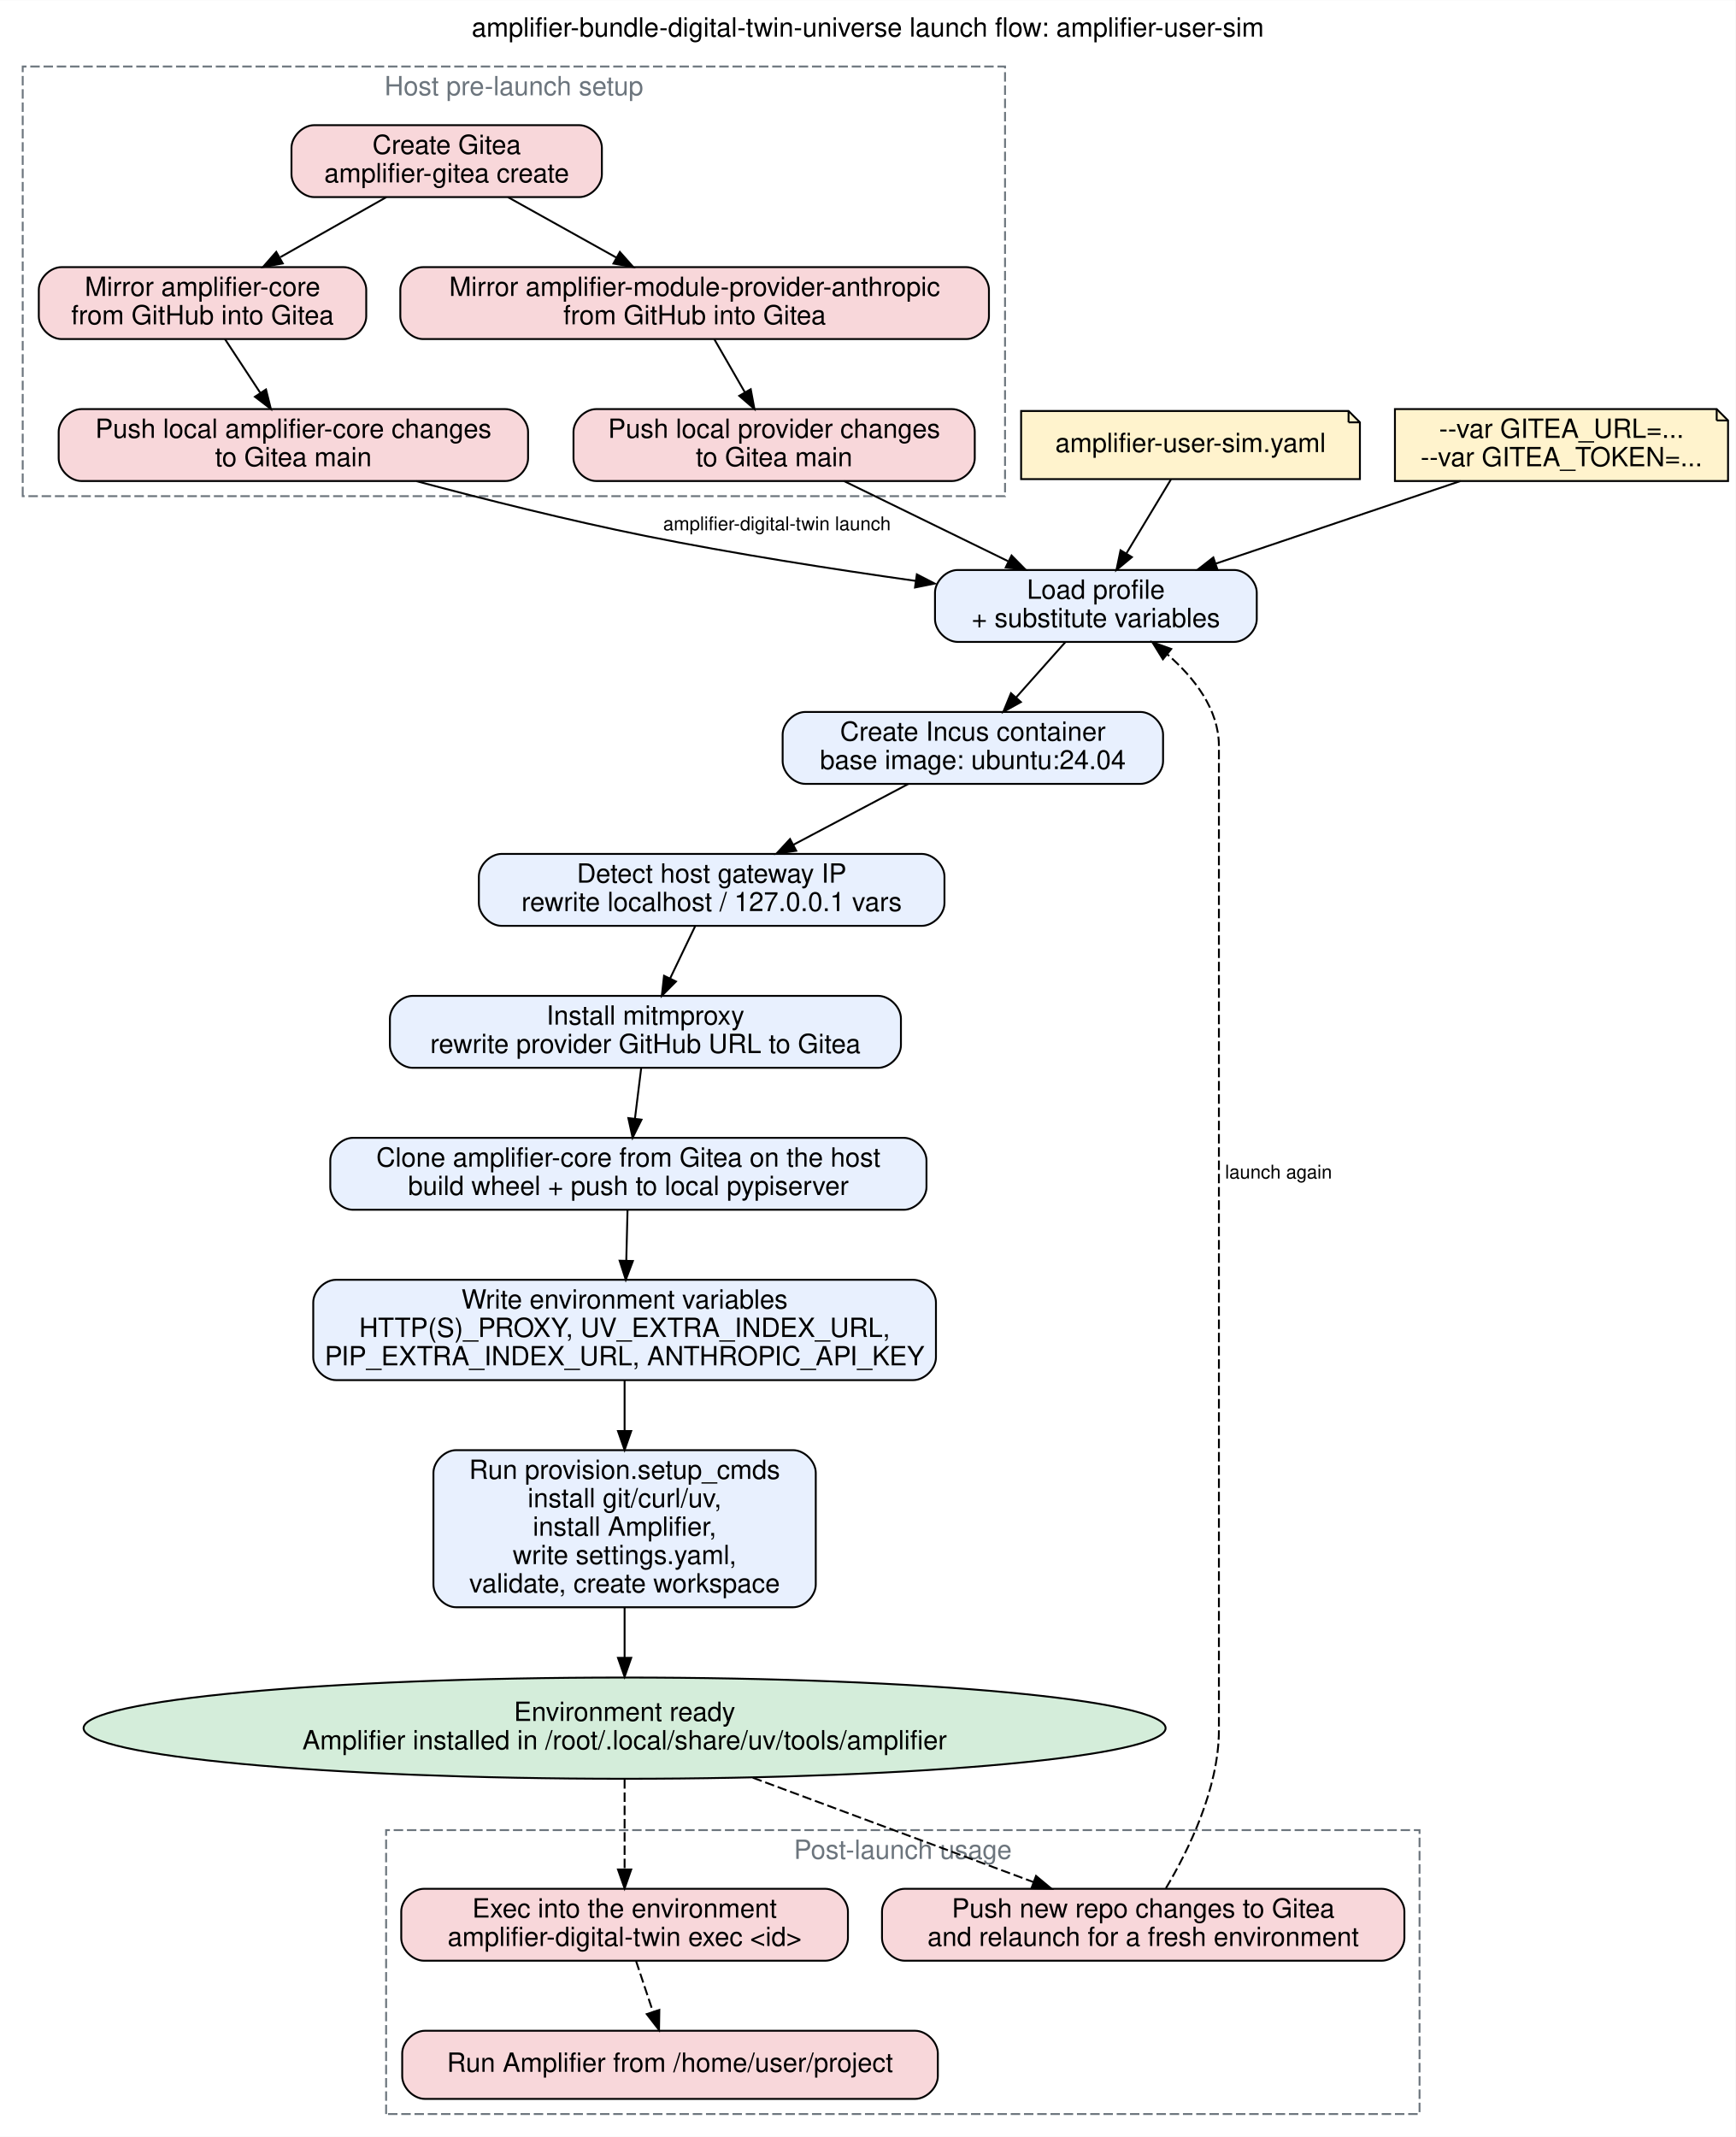
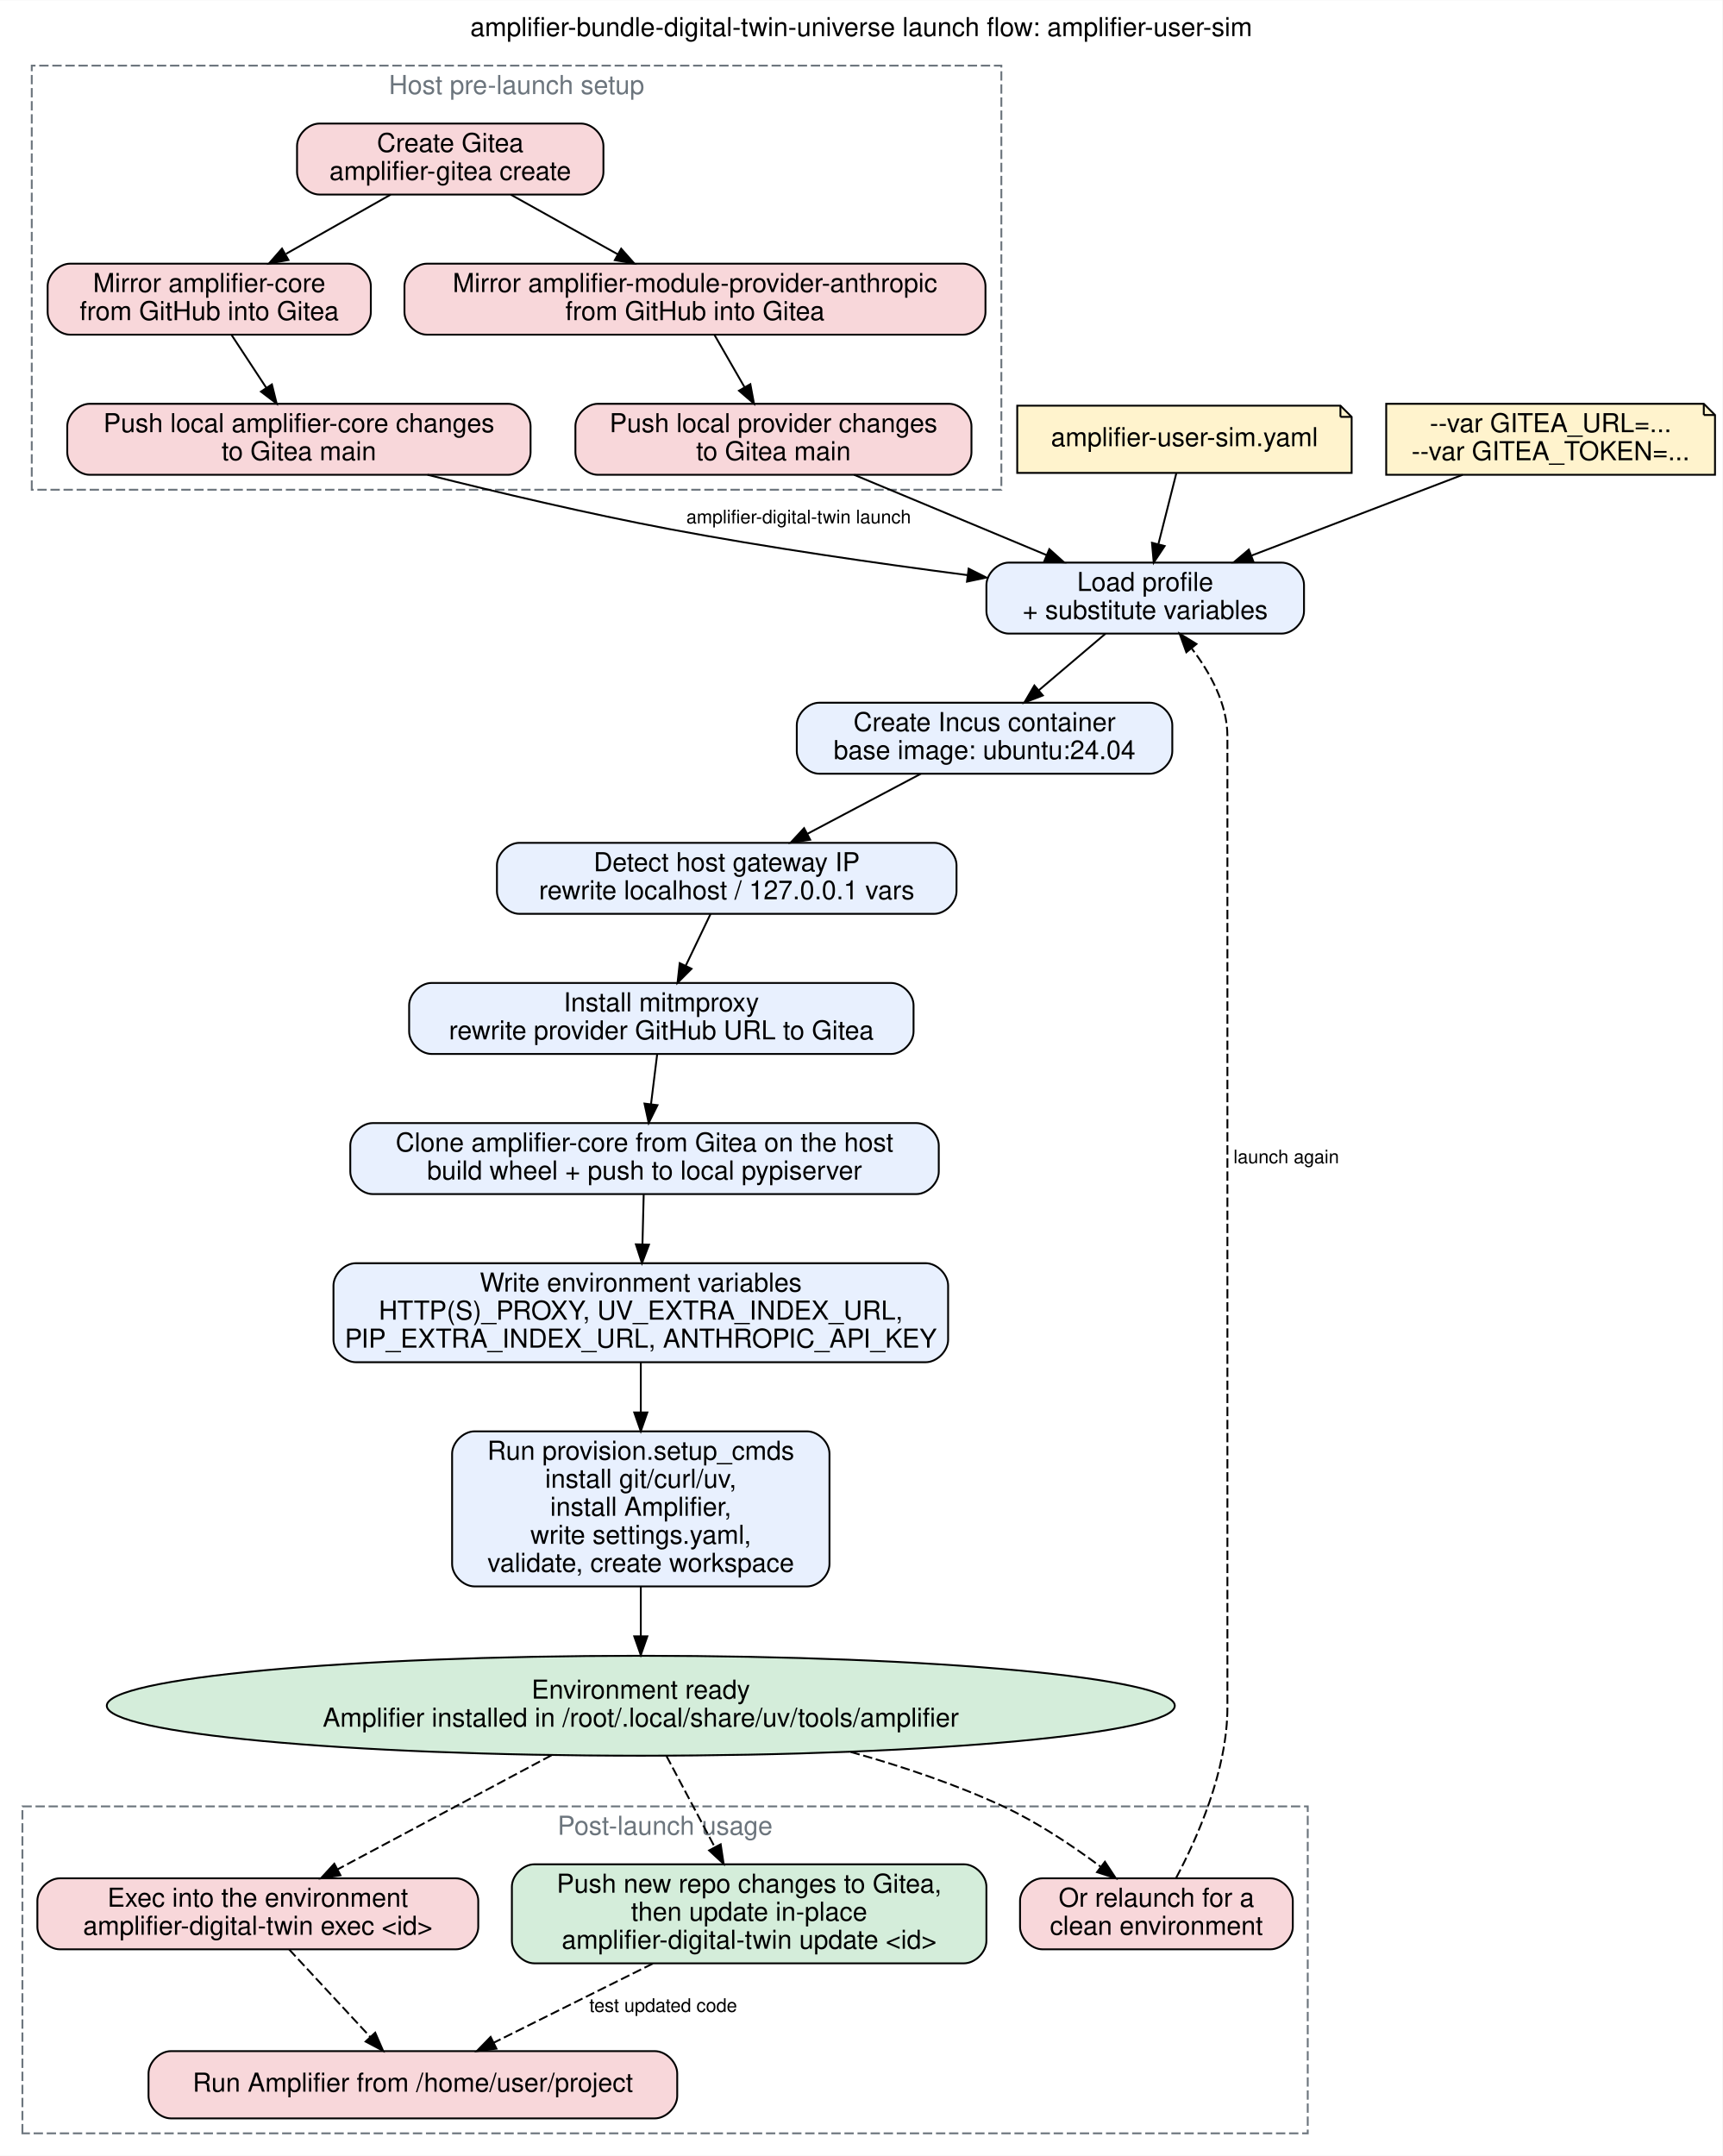
- <svg xmlns="http://www.w3.org/2000/svg" width="917pt" height="1129pt" viewBox="0.00 0.00 917.00 1128.74">
-   <g id="graph0" class="graph" transform="scale(1 1) rotate(0) translate(4 1124.74)">
-     <polygon fill="white" stroke="transparent" points="-4,4 -4,-1124.74 913,-1124.74 913,4 -4,4" />
-     <text text-anchor="middle" x="454.5" y="-1105.54" font-family="Helvetica,sans-Serif" font-size="14.00">amplifier-bundle-digital-twin-universe launch flow: amplifier-user-sim</text>
+ <svg xmlns="http://www.w3.org/2000/svg" width="922pt" height="1154pt" viewBox="0.00 0.00 922.00 1153.74">
+   <g id="graph0" class="graph" transform="scale(1 1) rotate(0) translate(4 1149.74)">
+     <polygon fill="white" stroke="transparent" points="-4,4 -4,-1149.74 918,-1149.74 918,4 -4,4" />
+     <text text-anchor="middle" x="457" y="-1130.54" font-family="Helvetica,sans-Serif" font-size="14.00">amplifier-bundle-digital-twin-universe launch flow: amplifier-user-sim</text>
    <g id="clust1" class="cluster">
-       <polygon fill="none" stroke="#6c757d" stroke-dasharray="5,2" points="8,-862.74 8,-1089.74 527,-1089.74 527,-862.74 8,-862.74" />
-       <text text-anchor="middle" x="267.5" y="-1074.54" font-family="Helvetica,sans-Serif" font-size="14.00" fill="#6c757d">Host pre-launch setup</text>
+       <polygon fill="none" stroke="#6c757d" stroke-dasharray="5,2" points="13,-887.74 13,-1114.74 532,-1114.74 532,-887.74 13,-887.74" />
+       <text text-anchor="middle" x="272.5" y="-1099.54" font-family="Helvetica,sans-Serif" font-size="14.00" fill="#6c757d">Host pre-launch setup</text>
    </g>
    <g id="clust2" class="cluster">
-       <polygon fill="none" stroke="#6c757d" stroke-dasharray="5,2" points="200,-8 200,-158 746,-158 746,-8 200,-8" />
-       <text text-anchor="middle" x="473" y="-142.8" font-family="Helvetica,sans-Serif" font-size="14.00" fill="#6c757d">Post-launch usage</text>
+       <polygon fill="none" stroke="#6c757d" stroke-dasharray="5,2" points="8,-8 8,-183 696,-183 696,-8 8,-8" />
+       <text text-anchor="middle" x="352" y="-167.8" font-family="Helvetica,sans-Serif" font-size="14.00" fill="#6c757d">Post-launch usage</text>
    </g>
    <g id="node1" class="node">
-       <path fill="#f8d7da" stroke="black" d="M302,-1058.74C302,-1058.74 162,-1058.74 162,-1058.74 156,-1058.74 150,-1052.74 150,-1046.74 150,-1046.74 150,-1032.74 150,-1032.74 150,-1026.74 156,-1020.74 162,-1020.74 162,-1020.74 302,-1020.74 302,-1020.74 308,-1020.74 314,-1026.74 314,-1032.74 314,-1032.74 314,-1046.74 314,-1046.74 314,-1052.74 308,-1058.74 302,-1058.74" />
-       <text text-anchor="middle" x="232" y="-1043.54" font-family="Helvetica,sans-Serif" font-size="14.00">Create Gitea</text>
-       <text text-anchor="middle" x="232" y="-1028.54" font-family="Helvetica,sans-Serif" font-size="14.00">amplifier-gitea create</text>
+       <path fill="#f8d7da" stroke="black" d="M307,-1083.74C307,-1083.74 167,-1083.74 167,-1083.74 161,-1083.74 155,-1077.74 155,-1071.74 155,-1071.74 155,-1057.74 155,-1057.74 155,-1051.74 161,-1045.74 167,-1045.74 167,-1045.74 307,-1045.74 307,-1045.74 313,-1045.74 319,-1051.74 319,-1057.74 319,-1057.74 319,-1071.74 319,-1071.74 319,-1077.74 313,-1083.74 307,-1083.74" />
+       <text text-anchor="middle" x="237" y="-1068.54" font-family="Helvetica,sans-Serif" font-size="14.00">Create Gitea</text>
+       <text text-anchor="middle" x="237" y="-1053.54" font-family="Helvetica,sans-Serif" font-size="14.00">amplifier-gitea create</text>
    </g>
    <g id="node2" class="node">
-       <path fill="#f8d7da" stroke="black" d="M177.5,-983.74C177.5,-983.74 28.5,-983.74 28.5,-983.74 22.5,-983.74 16.5,-977.74 16.5,-971.74 16.5,-971.74 16.5,-957.74 16.5,-957.74 16.5,-951.74 22.5,-945.74 28.5,-945.74 28.5,-945.74 177.5,-945.74 177.5,-945.74 183.5,-945.74 189.5,-951.74 189.5,-957.74 189.5,-957.74 189.5,-971.74 189.5,-971.74 189.5,-977.74 183.5,-983.74 177.5,-983.74" />
-       <text text-anchor="middle" x="103" y="-968.54" font-family="Helvetica,sans-Serif" font-size="14.00">Mirror amplifier-core</text>
-       <text text-anchor="middle" x="103" y="-953.54" font-family="Helvetica,sans-Serif" font-size="14.00">from GitHub into Gitea</text>
+       <path fill="#f8d7da" stroke="black" d="M182.5,-1008.74C182.5,-1008.74 33.5,-1008.74 33.5,-1008.74 27.5,-1008.74 21.5,-1002.74 21.5,-996.74 21.5,-996.74 21.5,-982.74 21.5,-982.74 21.5,-976.74 27.5,-970.74 33.5,-970.74 33.5,-970.74 182.5,-970.74 182.5,-970.74 188.5,-970.74 194.5,-976.74 194.5,-982.74 194.5,-982.74 194.5,-996.74 194.5,-996.74 194.5,-1002.74 188.5,-1008.74 182.5,-1008.74" />
+       <text text-anchor="middle" x="108" y="-993.54" font-family="Helvetica,sans-Serif" font-size="14.00">Mirror amplifier-core</text>
+       <text text-anchor="middle" x="108" y="-978.54" font-family="Helvetica,sans-Serif" font-size="14.00">from GitHub into Gitea</text>
    </g>
    <g id="edge1" class="edge">
-       <path fill="none" stroke="black" d="M200.11,-1020.7C183.21,-1011.13 162.26,-999.27 144.14,-989.02" />
-       <polygon fill="black" stroke="black" points="145.39,-985.71 134.97,-983.83 141.95,-991.8 145.39,-985.71" />
+       <path fill="none" stroke="black" d="M205.11,-1045.7C188.21,-1036.13 167.26,-1024.27 149.14,-1014.02" />
+       <polygon fill="black" stroke="black" points="150.39,-1010.71 139.97,-1008.83 146.95,-1016.8 150.39,-1010.71" />
    </g>
    <g id="node3" class="node">
-       <path fill="#f8d7da" stroke="black" d="M506.5,-983.74C506.5,-983.74 219.5,-983.74 219.5,-983.74 213.5,-983.74 207.5,-977.74 207.5,-971.74 207.5,-971.74 207.5,-957.74 207.5,-957.74 207.5,-951.74 213.5,-945.74 219.5,-945.74 219.5,-945.74 506.5,-945.74 506.5,-945.74 512.5,-945.74 518.5,-951.74 518.5,-957.74 518.5,-957.74 518.5,-971.74 518.5,-971.74 518.5,-977.74 512.5,-983.74 506.5,-983.74" />
-       <text text-anchor="middle" x="363" y="-968.54" font-family="Helvetica,sans-Serif" font-size="14.00">Mirror amplifier-module-provider-anthropic</text>
-       <text text-anchor="middle" x="363" y="-953.54" font-family="Helvetica,sans-Serif" font-size="14.00">from GitHub into Gitea</text>
+       <path fill="#f8d7da" stroke="black" d="M511.5,-1008.74C511.5,-1008.74 224.5,-1008.74 224.5,-1008.74 218.5,-1008.74 212.5,-1002.74 212.5,-996.74 212.5,-996.74 212.5,-982.74 212.5,-982.74 212.5,-976.74 218.5,-970.74 224.5,-970.74 224.5,-970.74 511.5,-970.74 511.5,-970.74 517.5,-970.74 523.5,-976.74 523.5,-982.74 523.5,-982.74 523.5,-996.74 523.5,-996.74 523.5,-1002.74 517.5,-1008.74 511.5,-1008.74" />
+       <text text-anchor="middle" x="368" y="-993.54" font-family="Helvetica,sans-Serif" font-size="14.00">Mirror amplifier-module-provider-anthropic</text>
+       <text text-anchor="middle" x="368" y="-978.54" font-family="Helvetica,sans-Serif" font-size="14.00">from GitHub into Gitea</text>
    </g>
    <g id="edge2" class="edge">
-       <path fill="none" stroke="black" d="M264.38,-1020.7C281.7,-1011.04 303.21,-999.06 321.72,-988.74" />
-       <polygon fill="black" stroke="black" points="323.5,-991.76 330.54,-983.83 320.1,-985.64 323.5,-991.76" />
+       <path fill="none" stroke="black" d="M269.38,-1045.7C286.7,-1036.04 308.21,-1024.06 326.72,-1013.74" />
+       <polygon fill="black" stroke="black" points="328.5,-1016.76 335.54,-1008.83 325.1,-1010.64 328.5,-1016.76" />
    </g>
    <g id="node4" class="node">
-       <path fill="#f8d7da" stroke="black" d="M263,-908.74C263,-908.74 39,-908.74 39,-908.74 33,-908.74 27,-902.74 27,-896.74 27,-896.74 27,-882.74 27,-882.74 27,-876.74 33,-870.74 39,-870.74 39,-870.74 263,-870.74 263,-870.74 269,-870.74 275,-876.74 275,-882.74 275,-882.74 275,-896.74 275,-896.74 275,-902.74 269,-908.74 263,-908.74" />
-       <text text-anchor="middle" x="151" y="-893.54" font-family="Helvetica,sans-Serif" font-size="14.00">Push local amplifier-core changes</text>
-       <text text-anchor="middle" x="151" y="-878.54" font-family="Helvetica,sans-Serif" font-size="14.00">to Gitea main</text>
+       <path fill="#f8d7da" stroke="black" d="M268,-933.74C268,-933.74 44,-933.74 44,-933.74 38,-933.74 32,-927.74 32,-921.74 32,-921.74 32,-907.74 32,-907.74 32,-901.74 38,-895.74 44,-895.74 44,-895.74 268,-895.74 268,-895.74 274,-895.74 280,-901.74 280,-907.74 280,-907.74 280,-921.74 280,-921.74 280,-927.74 274,-933.74 268,-933.74" />
+       <text text-anchor="middle" x="156" y="-918.54" font-family="Helvetica,sans-Serif" font-size="14.00">Push local amplifier-core changes</text>
+       <text text-anchor="middle" x="156" y="-903.54" font-family="Helvetica,sans-Serif" font-size="14.00">to Gitea main</text>
    </g>
    <g id="edge3" class="edge">
-       <path fill="none" stroke="black" d="M114.87,-945.7C120.46,-937.18 127.25,-926.86 133.43,-917.46" />
-       <polygon fill="black" stroke="black" points="136.54,-919.11 139.1,-908.83 130.69,-915.26 136.54,-919.11" />
+       <path fill="none" stroke="black" d="M119.87,-970.7C125.46,-962.18 132.25,-951.86 138.43,-942.46" />
+       <polygon fill="black" stroke="black" points="141.54,-944.11 144.1,-933.83 135.69,-940.26 141.54,-944.11" />
    </g>
    <g id="node5" class="node">
-       <path fill="#f8d7da" stroke="black" d="M499,-908.74C499,-908.74 311,-908.74 311,-908.74 305,-908.74 299,-902.74 299,-896.74 299,-896.74 299,-882.74 299,-882.74 299,-876.74 305,-870.74 311,-870.74 311,-870.74 499,-870.74 499,-870.74 505,-870.74 511,-876.74 511,-882.74 511,-882.74 511,-896.74 511,-896.74 511,-902.74 505,-908.74 499,-908.74" />
-       <text text-anchor="middle" x="405" y="-893.54" font-family="Helvetica,sans-Serif" font-size="14.00">Push local provider changes</text>
-       <text text-anchor="middle" x="405" y="-878.54" font-family="Helvetica,sans-Serif" font-size="14.00">to Gitea main</text>
+       <path fill="#f8d7da" stroke="black" d="M504,-933.74C504,-933.74 316,-933.74 316,-933.74 310,-933.74 304,-927.74 304,-921.74 304,-921.74 304,-907.74 304,-907.74 304,-901.74 310,-895.74 316,-895.74 316,-895.74 504,-895.74 504,-895.74 510,-895.74 516,-901.74 516,-907.74 516,-907.74 516,-921.74 516,-921.74 516,-927.74 510,-933.74 504,-933.74" />
+       <text text-anchor="middle" x="410" y="-918.54" font-family="Helvetica,sans-Serif" font-size="14.00">Push local provider changes</text>
+       <text text-anchor="middle" x="410" y="-903.54" font-family="Helvetica,sans-Serif" font-size="14.00">to Gitea main</text>
    </g>
    <g id="edge4" class="edge">
-       <path fill="none" stroke="black" d="M373.38,-945.7C378.23,-937.27 384.1,-927.07 389.46,-917.75" />
-       <polygon fill="black" stroke="black" points="392.64,-919.24 394.59,-908.83 386.57,-915.75 392.64,-919.24" />
+       <path fill="none" stroke="black" d="M378.38,-970.7C383.23,-962.27 389.1,-952.07 394.46,-942.75" />
+       <polygon fill="black" stroke="black" points="397.64,-944.24 399.59,-933.83 391.57,-940.75 397.64,-944.24" />
    </g>
    <g id="node8" class="node">
-       <path fill="#e8f0fe" stroke="black" d="M648,-823.74C648,-823.74 502,-823.74 502,-823.74 496,-823.74 490,-817.74 490,-811.74 490,-811.74 490,-797.74 490,-797.74 490,-791.74 496,-785.74 502,-785.74 502,-785.74 648,-785.74 648,-785.74 654,-785.74 660,-791.74 660,-797.74 660,-797.74 660,-811.74 660,-811.74 660,-817.74 654,-823.74 648,-823.74" />
-       <text text-anchor="middle" x="575" y="-808.54" font-family="Helvetica,sans-Serif" font-size="14.00">Load profile</text>
-       <text text-anchor="middle" x="575" y="-793.54" font-family="Helvetica,sans-Serif" font-size="14.00">+ substitute variables</text>
+       <path fill="#e8f0fe" stroke="black" d="M682,-848.74C682,-848.74 536,-848.74 536,-848.74 530,-848.74 524,-842.74 524,-836.74 524,-836.74 524,-822.74 524,-822.74 524,-816.74 530,-810.74 536,-810.74 536,-810.74 682,-810.74 682,-810.74 688,-810.74 694,-816.74 694,-822.74 694,-822.74 694,-836.74 694,-836.74 694,-842.74 688,-848.74 682,-848.74" />
+       <text text-anchor="middle" x="609" y="-833.54" font-family="Helvetica,sans-Serif" font-size="14.00">Load profile</text>
+       <text text-anchor="middle" x="609" y="-818.54" font-family="Helvetica,sans-Serif" font-size="14.00">+ substitute variables</text>
    </g>
    <g id="edge5" class="edge">
-       <path fill="none" stroke="black" d="M216.07,-870.65C251.61,-861.18 296.51,-849.9 337,-841.74 383.75,-832.32 436.11,-824.15 479.79,-817.98" />
-       <polygon fill="black" stroke="black" points="480.41,-821.43 489.83,-816.57 479.44,-814.49 480.41,-821.43" />
-       <text text-anchor="middle" x="406.5" y="-844.74" font-family="Helvetica,sans-Serif" font-size="10.00">amplifier-digital-twin launch</text>
+       <path fill="none" stroke="black" d="M224.85,-895.74C262.77,-886.24 310.78,-874.9 354,-866.74 406.6,-856.81 465.78,-848.29 513.88,-842.04" />
+       <polygon fill="black" stroke="black" points="514.5,-845.49 523.97,-840.74 513.6,-838.54 514.5,-845.49" />
+       <text text-anchor="middle" x="423.5" y="-869.74" font-family="Helvetica,sans-Serif" font-size="10.00">amplifier-digital-twin launch</text>
    </g>
    <g id="edge6" class="edge">
-       <path fill="none" stroke="black" d="M441.89,-870.73C467.31,-858.32 501.29,-841.73 528.55,-828.42" />
-       <polygon fill="black" stroke="black" points="530.44,-831.39 537.89,-823.86 527.37,-825.1 530.44,-831.39" />
+       <path fill="none" stroke="black" d="M453.18,-895.73C483.46,-883.1 524.11,-866.15 556.29,-852.72" />
+       <polygon fill="black" stroke="black" points="557.68,-855.94 565.56,-848.86 554.98,-849.48 557.68,-855.94" />
    </g>
    <g id="node6" class="node">
-       <polygon fill="#fff3cd" stroke="black" points="708.5,-907.74 535.5,-907.74 535.5,-871.74 714.5,-871.74 714.5,-901.74 708.5,-907.74" />
-       <polyline fill="none" stroke="black" points="708.5,-907.74 708.5,-901.74 " />
-       <polyline fill="none" stroke="black" points="714.5,-901.74 708.5,-901.74 " />
-       <text text-anchor="middle" x="625" y="-886.04" font-family="Helvetica,sans-Serif" font-size="14.00">amplifier-user-sim.yaml</text>
+       <polygon fill="#fff3cd" stroke="black" points="713.5,-932.74 540.5,-932.74 540.5,-896.74 719.5,-896.74 719.5,-926.74 713.5,-932.74" />
+       <polyline fill="none" stroke="black" points="713.5,-932.74 713.5,-926.74 " />
+       <polyline fill="none" stroke="black" points="719.5,-926.74 713.5,-926.74 " />
+       <text text-anchor="middle" x="630" y="-911.04" font-family="Helvetica,sans-Serif" font-size="14.00">amplifier-user-sim.yaml</text>
    </g>
    <g id="edge7" class="edge">
-       <path fill="none" stroke="black" d="M614.64,-871.54C607.87,-860.31 598.9,-845.41 591.2,-832.63" />
-       <polygon fill="black" stroke="black" points="594.02,-830.54 585.87,-823.78 588.03,-834.15 594.02,-830.54" />
+       <path fill="none" stroke="black" d="M625.65,-896.54C622.89,-885.64 619.26,-871.27 616.09,-858.75" />
+       <polygon fill="black" stroke="black" points="619.41,-857.61 613.56,-848.78 612.62,-859.33 619.41,-857.61" />
    </g>
    <g id="node7" class="node">
-       <polygon fill="#fff3cd" stroke="black" points="903,-908.74 733,-908.74 733,-870.74 909,-870.74 909,-902.74 903,-908.74" />
-       <polyline fill="none" stroke="black" points="903,-908.74 903,-902.74 " />
-       <polyline fill="none" stroke="black" points="909,-902.74 903,-902.74 " />
-       <text text-anchor="middle" x="821" y="-893.54" font-family="Helvetica,sans-Serif" font-size="14.00">--var GITEA_URL=...</text>
-       <text text-anchor="middle" x="821" y="-878.54" font-family="Helvetica,sans-Serif" font-size="14.00">--var GITEA_TOKEN=...</text>
+       <polygon fill="#fff3cd" stroke="black" points="908,-933.74 738,-933.74 738,-895.74 914,-895.74 914,-927.74 908,-933.74" />
+       <polyline fill="none" stroke="black" points="908,-933.74 908,-927.74 " />
+       <polyline fill="none" stroke="black" points="914,-927.74 908,-927.74 " />
+       <text text-anchor="middle" x="826" y="-918.54" font-family="Helvetica,sans-Serif" font-size="14.00">--var GITEA_URL=...</text>
+       <text text-anchor="middle" x="826" y="-903.54" font-family="Helvetica,sans-Serif" font-size="14.00">--var GITEA_TOKEN=...</text>
    </g>
    <g id="edge8" class="edge">
-       <path fill="none" stroke="black" d="M767.62,-870.73C729.63,-857.91 678.43,-840.64 638.37,-827.12" />
-       <polygon fill="black" stroke="black" points="639.29,-823.74 628.7,-823.86 637.05,-830.37 639.29,-823.74" />
+       <path fill="none" stroke="black" d="M778.91,-895.73C745.76,-883.05 701.19,-866 666.02,-852.55" />
+       <polygon fill="black" stroke="black" points="666.96,-849.16 656.37,-848.86 664.46,-855.7 666.96,-849.16" />
    </g>
    <g id="node9" class="node">
-       <path fill="#e8f0fe" stroke="black" d="M598.5,-748.74C598.5,-748.74 421.5,-748.74 421.5,-748.74 415.5,-748.74 409.5,-742.74 409.5,-736.74 409.5,-736.74 409.5,-722.74 409.5,-722.74 409.5,-716.74 415.5,-710.74 421.5,-710.74 421.5,-710.74 598.5,-710.74 598.5,-710.74 604.5,-710.74 610.5,-716.74 610.5,-722.74 610.5,-722.74 610.5,-736.74 610.5,-736.74 610.5,-742.74 604.5,-748.74 598.5,-748.74" />
-       <text text-anchor="middle" x="510" y="-733.54" font-family="Helvetica,sans-Serif" font-size="14.00">Create Incus container</text>
-       <text text-anchor="middle" x="510" y="-718.54" font-family="Helvetica,sans-Serif" font-size="14.00">base image: ubuntu:24.04</text>
+       <path fill="#e8f0fe" stroke="black" d="M611.5,-773.74C611.5,-773.74 434.5,-773.74 434.5,-773.74 428.5,-773.74 422.5,-767.74 422.5,-761.74 422.5,-761.74 422.5,-747.74 422.5,-747.74 422.5,-741.74 428.5,-735.74 434.5,-735.74 434.5,-735.74 611.5,-735.74 611.5,-735.74 617.5,-735.74 623.5,-741.74 623.5,-747.74 623.5,-747.74 623.5,-761.74 623.5,-761.74 623.5,-767.74 617.5,-773.74 611.5,-773.74" />
+       <text text-anchor="middle" x="523" y="-758.54" font-family="Helvetica,sans-Serif" font-size="14.00">Create Incus container</text>
+       <text text-anchor="middle" x="523" y="-743.54" font-family="Helvetica,sans-Serif" font-size="14.00">base image: ubuntu:24.04</text>
    </g>
    <g id="edge9" class="edge">
-       <path fill="none" stroke="black" d="M558.93,-785.7C551.04,-776.83 541.4,-766 532.76,-756.3" />
-       <polygon fill="black" stroke="black" points="535.37,-753.97 526.11,-748.83 530.14,-758.63 535.37,-753.97" />
+       <path fill="none" stroke="black" d="M587.74,-810.7C576.99,-801.57 563.78,-790.36 552.1,-780.44" />
+       <polygon fill="black" stroke="black" points="554.2,-777.63 544.31,-773.83 549.67,-782.97 554.2,-777.63" />
    </g>
    <g id="node10" class="node">
-       <path fill="#e8f0fe" stroke="black" d="M483,-673.74C483,-673.74 261,-673.74 261,-673.74 255,-673.74 249,-667.74 249,-661.74 249,-661.74 249,-647.74 249,-647.74 249,-641.74 255,-635.74 261,-635.74 261,-635.74 483,-635.74 483,-635.74 489,-635.74 495,-641.74 495,-647.74 495,-647.74 495,-661.74 495,-661.74 495,-667.74 489,-673.74 483,-673.74" />
-       <text text-anchor="middle" x="372" y="-658.54" font-family="Helvetica,sans-Serif" font-size="14.00">Detect host gateway IP</text>
-       <text text-anchor="middle" x="372" y="-643.54" font-family="Helvetica,sans-Serif" font-size="14.00">rewrite localhost / 127.0.0.1 vars</text>
+       <path fill="#e8f0fe" stroke="black" d="M496,-698.74C496,-698.74 274,-698.74 274,-698.74 268,-698.74 262,-692.74 262,-686.74 262,-686.74 262,-672.74 262,-672.74 262,-666.74 268,-660.74 274,-660.74 274,-660.74 496,-660.74 496,-660.74 502,-660.74 508,-666.74 508,-672.74 508,-672.74 508,-686.74 508,-686.74 508,-692.74 502,-698.74 496,-698.74" />
+       <text text-anchor="middle" x="385" y="-683.54" font-family="Helvetica,sans-Serif" font-size="14.00">Detect host gateway IP</text>
+       <text text-anchor="middle" x="385" y="-668.54" font-family="Helvetica,sans-Serif" font-size="14.00">rewrite localhost / 127.0.0.1 vars</text>
    </g>
    <g id="edge10" class="edge">
-       <path fill="none" stroke="black" d="M475.89,-710.7C457.56,-701 434.77,-688.95 415.22,-678.6" />
-       <polygon fill="black" stroke="black" points="416.67,-675.41 406.2,-673.83 413.4,-681.6 416.67,-675.41" />
+       <path fill="none" stroke="black" d="M488.89,-735.7C470.56,-726 447.77,-713.95 428.22,-703.6" />
+       <polygon fill="black" stroke="black" points="429.67,-700.41 419.2,-698.83 426.4,-706.6 429.67,-700.41" />
    </g>
    <g id="node11" class="node">
-       <path fill="#e8f0fe" stroke="black" d="M460,-598.74C460,-598.74 214,-598.74 214,-598.74 208,-598.74 202,-592.74 202,-586.74 202,-586.74 202,-572.74 202,-572.74 202,-566.74 208,-560.74 214,-560.74 214,-560.74 460,-560.74 460,-560.74 466,-560.74 472,-566.74 472,-572.74 472,-572.74 472,-586.74 472,-586.74 472,-592.74 466,-598.74 460,-598.74" />
-       <text text-anchor="middle" x="337" y="-583.54" font-family="Helvetica,sans-Serif" font-size="14.00">Install mitmproxy</text>
-       <text text-anchor="middle" x="337" y="-568.54" font-family="Helvetica,sans-Serif" font-size="14.00">rewrite provider GitHub URL to Gitea</text>
+       <path fill="#e8f0fe" stroke="black" d="M473,-623.74C473,-623.74 227,-623.74 227,-623.74 221,-623.74 215,-617.74 215,-611.74 215,-611.74 215,-597.74 215,-597.74 215,-591.74 221,-585.74 227,-585.74 227,-585.74 473,-585.74 473,-585.74 479,-585.74 485,-591.74 485,-597.74 485,-597.74 485,-611.74 485,-611.74 485,-617.74 479,-623.74 473,-623.74" />
+       <text text-anchor="middle" x="350" y="-608.54" font-family="Helvetica,sans-Serif" font-size="14.00">Install mitmproxy</text>
+       <text text-anchor="middle" x="350" y="-593.54" font-family="Helvetica,sans-Serif" font-size="14.00">rewrite provider GitHub URL to Gitea</text>
    </g>
    <g id="edge11" class="edge">
-       <path fill="none" stroke="black" d="M363.35,-635.7C359.35,-627.36 354.52,-617.28 350.09,-608.04" />
-       <polygon fill="black" stroke="black" points="353.15,-606.33 345.67,-598.83 346.84,-609.36 353.15,-606.33" />
+       <path fill="none" stroke="black" d="M376.35,-660.7C372.35,-652.36 367.52,-642.28 363.09,-633.04" />
+       <polygon fill="black" stroke="black" points="366.15,-631.33 358.67,-623.83 359.84,-634.36 366.15,-631.33" />
    </g>
    <g id="node12" class="node">
-       <path fill="#e8f0fe" stroke="black" d="M473.5,-523.74C473.5,-523.74 182.5,-523.74 182.5,-523.74 176.5,-523.74 170.5,-517.74 170.5,-511.74 170.5,-511.74 170.5,-497.74 170.5,-497.74 170.5,-491.74 176.5,-485.74 182.5,-485.74 182.5,-485.74 473.5,-485.74 473.5,-485.74 479.5,-485.74 485.5,-491.74 485.5,-497.74 485.5,-497.74 485.5,-511.74 485.5,-511.74 485.5,-517.74 479.5,-523.74 473.5,-523.74" />
-       <text text-anchor="middle" x="328" y="-508.54" font-family="Helvetica,sans-Serif" font-size="14.00">Clone amplifier-core from Gitea on the host</text>
-       <text text-anchor="middle" x="328" y="-493.54" font-family="Helvetica,sans-Serif" font-size="14.00">build wheel + push to local pypiserver</text>
+       <path fill="#e8f0fe" stroke="black" d="M486.5,-548.74C486.5,-548.74 195.5,-548.74 195.5,-548.74 189.5,-548.74 183.5,-542.74 183.5,-536.74 183.5,-536.74 183.5,-522.74 183.5,-522.74 183.5,-516.74 189.5,-510.74 195.5,-510.74 195.5,-510.74 486.5,-510.74 486.5,-510.74 492.5,-510.74 498.5,-516.74 498.5,-522.74 498.5,-522.74 498.5,-536.74 498.5,-536.74 498.5,-542.74 492.5,-548.74 486.5,-548.74" />
+       <text text-anchor="middle" x="341" y="-533.54" font-family="Helvetica,sans-Serif" font-size="14.00">Clone amplifier-core from Gitea on the host</text>
+       <text text-anchor="middle" x="341" y="-518.54" font-family="Helvetica,sans-Serif" font-size="14.00">build wheel + push to local pypiserver</text>
    </g>
    <g id="edge12" class="edge">
-       <path fill="none" stroke="black" d="M334.78,-560.7C333.78,-552.62 332.58,-542.92 331.47,-533.92" />
-       <polygon fill="black" stroke="black" points="334.93,-533.33 330.23,-523.83 327.98,-534.18 334.93,-533.33" />
+       <path fill="none" stroke="black" d="M347.78,-585.7C346.78,-577.62 345.58,-567.92 344.47,-558.92" />
+       <polygon fill="black" stroke="black" points="347.93,-558.33 343.23,-548.83 340.98,-559.18 347.93,-558.33" />
    </g>
    <g id="node13" class="node">
-       <path fill="#e8f0fe" stroke="black" d="M478.5,-448.74C478.5,-448.74 173.5,-448.74 173.5,-448.74 167.5,-448.74 161.5,-442.74 161.5,-436.74 161.5,-436.74 161.5,-407.74 161.5,-407.74 161.5,-401.74 167.5,-395.74 173.5,-395.74 173.5,-395.74 478.5,-395.74 478.5,-395.74 484.5,-395.74 490.5,-401.74 490.5,-407.74 490.5,-407.74 490.5,-436.74 490.5,-436.74 490.5,-442.74 484.5,-448.74 478.5,-448.74" />
-       <text text-anchor="middle" x="326" y="-433.54" font-family="Helvetica,sans-Serif" font-size="14.00">Write environment variables</text>
-       <text text-anchor="middle" x="326" y="-418.54" font-family="Helvetica,sans-Serif" font-size="14.00">HTTP(S)_PROXY, UV_EXTRA_INDEX_URL,</text>
-       <text text-anchor="middle" x="326" y="-403.54" font-family="Helvetica,sans-Serif" font-size="14.00">PIP_EXTRA_INDEX_URL, ANTHROPIC_API_KEY</text>
+       <path fill="#e8f0fe" stroke="black" d="M491.5,-473.74C491.5,-473.74 186.5,-473.74 186.5,-473.74 180.5,-473.74 174.5,-467.74 174.5,-461.74 174.5,-461.74 174.5,-432.74 174.5,-432.74 174.5,-426.74 180.5,-420.74 186.5,-420.74 186.5,-420.74 491.5,-420.74 491.5,-420.74 497.5,-420.74 503.5,-426.74 503.5,-432.74 503.5,-432.74 503.5,-461.74 503.5,-461.74 503.5,-467.74 497.5,-473.74 491.5,-473.74" />
+       <text text-anchor="middle" x="339" y="-458.54" font-family="Helvetica,sans-Serif" font-size="14.00">Write environment variables</text>
+       <text text-anchor="middle" x="339" y="-443.54" font-family="Helvetica,sans-Serif" font-size="14.00">HTTP(S)_PROXY, UV_EXTRA_INDEX_URL,</text>
+       <text text-anchor="middle" x="339" y="-428.54" font-family="Helvetica,sans-Serif" font-size="14.00">PIP_EXTRA_INDEX_URL, ANTHROPIC_API_KEY</text>
    </g>
    <g id="edge13" class="edge">
-       <path fill="none" stroke="black" d="M327.55,-485.47C327.35,-477.59 327.11,-468.08 326.89,-458.89" />
-       <polygon fill="black" stroke="black" points="330.38,-458.67 326.63,-448.76 323.38,-458.84 330.38,-458.67" />
+       <path fill="none" stroke="black" d="M340.55,-510.47C340.35,-502.59 340.11,-493.08 339.89,-483.89" />
+       <polygon fill="black" stroke="black" points="343.38,-483.67 339.63,-473.76 336.38,-483.84 343.38,-483.67" />
    </g>
    <g id="node14" class="node">
-       <path fill="#e8f0fe" stroke="black" d="M415,-358.74C415,-358.74 237,-358.74 237,-358.74 231,-358.74 225,-352.74 225,-346.74 225,-346.74 225,-287.74 225,-287.74 225,-281.74 231,-275.74 237,-275.74 237,-275.74 415,-275.74 415,-275.74 421,-275.74 427,-281.74 427,-287.74 427,-287.74 427,-346.74 427,-346.74 427,-352.74 421,-358.74 415,-358.74" />
-       <text text-anchor="middle" x="326" y="-343.54" font-family="Helvetica,sans-Serif" font-size="14.00">Run provision.setup_cmds</text>
-       <text text-anchor="middle" x="326" y="-328.54" font-family="Helvetica,sans-Serif" font-size="14.00">install git/curl/uv,</text>
-       <text text-anchor="middle" x="326" y="-313.54" font-family="Helvetica,sans-Serif" font-size="14.00">install Amplifier,</text>
-       <text text-anchor="middle" x="326" y="-298.54" font-family="Helvetica,sans-Serif" font-size="14.00">write settings.yaml,</text>
-       <text text-anchor="middle" x="326" y="-283.54" font-family="Helvetica,sans-Serif" font-size="14.00">validate, create workspace</text>
+       <path fill="#e8f0fe" stroke="black" d="M428,-383.74C428,-383.74 250,-383.74 250,-383.74 244,-383.74 238,-377.74 238,-371.74 238,-371.74 238,-312.74 238,-312.74 238,-306.74 244,-300.74 250,-300.74 250,-300.74 428,-300.74 428,-300.74 434,-300.74 440,-306.74 440,-312.74 440,-312.74 440,-371.74 440,-371.74 440,-377.74 434,-383.74 428,-383.74" />
+       <text text-anchor="middle" x="339" y="-368.54" font-family="Helvetica,sans-Serif" font-size="14.00">Run provision.setup_cmds</text>
+       <text text-anchor="middle" x="339" y="-353.54" font-family="Helvetica,sans-Serif" font-size="14.00">install git/curl/uv,</text>
+       <text text-anchor="middle" x="339" y="-338.54" font-family="Helvetica,sans-Serif" font-size="14.00">install Amplifier,</text>
+       <text text-anchor="middle" x="339" y="-323.54" font-family="Helvetica,sans-Serif" font-size="14.00">write settings.yaml,</text>
+       <text text-anchor="middle" x="339" y="-308.54" font-family="Helvetica,sans-Serif" font-size="14.00">validate, create workspace</text>
    </g>
    <g id="edge14" class="edge">
-       <path fill="none" stroke="black" d="M326,-395.51C326,-387.46 326,-378.28 326,-369.12" />
-       <polygon fill="black" stroke="black" points="329.5,-368.85 326,-358.85 322.5,-368.85 329.5,-368.85" />
+       <path fill="none" stroke="black" d="M339,-420.51C339,-412.46 339,-403.28 339,-394.12" />
+       <polygon fill="black" stroke="black" points="342.5,-393.85 339,-383.85 335.5,-393.85 342.5,-393.85" />
    </g>
    <g id="node15" class="node">
-       <ellipse fill="#d4edda" stroke="black" cx="326" cy="-211.87" rx="285.84" ry="26.74" />
-       <text text-anchor="middle" x="326" y="-215.67" font-family="Helvetica,sans-Serif" font-size="14.00">Environment ready</text>
-       <text text-anchor="middle" x="326" y="-200.67" font-family="Helvetica,sans-Serif" font-size="14.00">Amplifier installed in /root/.local/share/uv/tools/amplifier</text>
+       <ellipse fill="#d4edda" stroke="black" cx="339" cy="-236.87" rx="285.84" ry="26.74" />
+       <text text-anchor="middle" x="339" y="-240.67" font-family="Helvetica,sans-Serif" font-size="14.00">Environment ready</text>
+       <text text-anchor="middle" x="339" y="-225.67" font-family="Helvetica,sans-Serif" font-size="14.00">Amplifier installed in /root/.local/share/uv/tools/amplifier</text>
    </g>
    <g id="edge15" class="edge">
-       <path fill="none" stroke="black" d="M326,-275.68C326,-266.92 326,-257.7 326,-249.11" />
-       <polygon fill="black" stroke="black" points="329.5,-249.02 326,-239.02 322.5,-249.02 329.5,-249.02" />
+       <path fill="none" stroke="black" d="M339,-300.68C339,-291.92 339,-282.7 339,-274.11" />
+       <polygon fill="black" stroke="black" points="342.5,-274.02 339,-264.02 335.5,-274.02 342.5,-274.02" />
    </g>
    <g id="node16" class="node">
-       <path fill="#f8d7da" stroke="black" d="M432,-127C432,-127 220,-127 220,-127 214,-127 208,-121 208,-115 208,-115 208,-101 208,-101 208,-95 214,-89 220,-89 220,-89 432,-89 432,-89 438,-89 444,-95 444,-101 444,-101 444,-115 444,-115 444,-121 438,-127 432,-127" />
-       <text text-anchor="middle" x="326" y="-111.8" font-family="Helvetica,sans-Serif" font-size="14.00">Exec into the environment</text>
-       <text text-anchor="middle" x="326" y="-96.8" font-family="Helvetica,sans-Serif" font-size="14.00">amplifier-digital-twin exec &lt;id&gt;</text>
+       <path fill="#f8d7da" stroke="black" d="M240,-144.5C240,-144.5 28,-144.5 28,-144.5 22,-144.5 16,-138.5 16,-132.5 16,-132.5 16,-118.5 16,-118.5 16,-112.5 22,-106.5 28,-106.5 28,-106.5 240,-106.5 240,-106.5 246,-106.5 252,-112.5 252,-118.5 252,-118.5 252,-132.5 252,-132.5 252,-138.5 246,-144.5 240,-144.5" />
+       <text text-anchor="middle" x="134" y="-129.3" font-family="Helvetica,sans-Serif" font-size="14.00">Exec into the environment</text>
+       <text text-anchor="middle" x="134" y="-114.3" font-family="Helvetica,sans-Serif" font-size="14.00">amplifier-digital-twin exec &lt;id&gt;</text>
    </g>
    <g id="edge16" class="edge">
-       <path fill="none" stroke="black" stroke-dasharray="5,2" d="M326,-184.9C326,-170.39 326,-152.28 326,-137.39" />
-       <polygon fill="black" stroke="black" points="329.5,-137.21 326,-127.21 322.5,-137.21 329.5,-137.21" />
+       <path fill="none" stroke="black" stroke-dasharray="5,2" d="M291.2,-210.37C256.59,-191.9 210.22,-167.16 176.82,-149.35" />
+       <polygon fill="black" stroke="black" points="178.24,-146.13 167.77,-144.51 174.94,-152.31 178.24,-146.13" />
    </g>
    <g id="node18" class="node">
-       <path fill="#f8d7da" stroke="black" d="M726,-127C726,-127 474,-127 474,-127 468,-127 462,-121 462,-115 462,-115 462,-101 462,-101 462,-95 468,-89 474,-89 474,-89 726,-89 726,-89 732,-89 738,-95 738,-101 738,-101 738,-115 738,-115 738,-121 732,-127 726,-127" />
-       <text text-anchor="middle" x="600" y="-111.8" font-family="Helvetica,sans-Serif" font-size="14.00">Push new repo changes to Gitea</text>
-       <text text-anchor="middle" x="600" y="-96.8" font-family="Helvetica,sans-Serif" font-size="14.00">and relaunch for a fresh environment</text>
+       <path fill="#d4edda" stroke="black" d="M512,-152C512,-152 282,-152 282,-152 276,-152 270,-146 270,-140 270,-140 270,-111 270,-111 270,-105 276,-99 282,-99 282,-99 512,-99 512,-99 518,-99 524,-105 524,-111 524,-111 524,-140 524,-140 524,-146 518,-152 512,-152" />
+       <text text-anchor="middle" x="397" y="-136.8" font-family="Helvetica,sans-Serif" font-size="14.00">Push new repo changes to Gitea,</text>
+       <text text-anchor="middle" x="397" y="-121.8" font-family="Helvetica,sans-Serif" font-size="14.00">then update in-place</text>
+       <text text-anchor="middle" x="397" y="-106.8" font-family="Helvetica,sans-Serif" font-size="14.00">amplifier-digital-twin update &lt;id&gt;</text>
    </g>
    <g id="edge18" class="edge">
-       <path fill="none" stroke="black" stroke-dasharray="5,2" d="M393.73,-185.69C439.26,-168.76 498.63,-146.69 541.98,-130.57" />
-       <polygon fill="black" stroke="black" points="543.38,-133.79 551.53,-127.02 540.94,-127.23 543.38,-133.79" />
+       <path fill="none" stroke="black" stroke-dasharray="5,2" d="M352.75,-209.95C360.47,-195.38 370.22,-176.99 378.6,-161.19" />
+       <polygon fill="black" stroke="black" points="381.76,-162.71 383.35,-152.23 375.58,-159.43 381.76,-162.71" />
+     </g>
+     <g id="node19" class="node">
+       <path fill="#f8d7da" stroke="black" d="M676,-144.5C676,-144.5 554,-144.5 554,-144.5 548,-144.5 542,-138.5 542,-132.5 542,-132.5 542,-118.5 542,-118.5 542,-112.5 548,-106.5 554,-106.5 554,-106.5 676,-106.5 676,-106.5 682,-106.5 688,-112.5 688,-118.5 688,-118.5 688,-132.5 688,-132.5 688,-138.5 682,-144.5 676,-144.5" />
+       <text text-anchor="middle" x="615" y="-129.3" font-family="Helvetica,sans-Serif" font-size="14.00">Or relaunch for a</text>
+       <text text-anchor="middle" x="615" y="-114.3" font-family="Helvetica,sans-Serif" font-size="14.00">clean environment</text>
+     </g>
+     <g id="edge20" class="edge">
+       <path fill="none" stroke="black" stroke-dasharray="5,2" d="M451.33,-212.15C478.69,-204.51 507.43,-194.87 533,-183 551.35,-174.48 570.06,-161.94 584.97,-150.84" />
+       <polygon fill="black" stroke="black" points="587.44,-153.36 593.27,-144.51 583.2,-147.79 587.44,-153.36" />
    </g>
    <g id="node17" class="node">
-       <path fill="#f8d7da" stroke="black" d="M479.5,-52C479.5,-52 220.5,-52 220.5,-52 214.5,-52 208.5,-46 208.5,-40 208.5,-40 208.5,-28 208.5,-28 208.5,-22 214.5,-16 220.5,-16 220.5,-16 479.5,-16 479.5,-16 485.5,-16 491.5,-22 491.5,-28 491.5,-28 491.5,-40 491.5,-40 491.5,-46 485.5,-52 479.5,-52" />
-       <text text-anchor="middle" x="350" y="-30.3" font-family="Helvetica,sans-Serif" font-size="14.00">Run Amplifier from /home/user/project</text>
+       <path fill="#f8d7da" stroke="black" d="M346.5,-52C346.5,-52 87.5,-52 87.5,-52 81.5,-52 75.5,-46 75.5,-40 75.5,-40 75.5,-28 75.5,-28 75.5,-22 81.5,-16 87.5,-16 87.5,-16 346.5,-16 346.5,-16 352.5,-16 358.5,-22 358.5,-28 358.5,-28 358.5,-40 358.5,-40 358.5,-46 352.5,-52 346.5,-52" />
+       <text text-anchor="middle" x="217" y="-30.3" font-family="Helvetica,sans-Serif" font-size="14.00">Run Amplifier from /home/user/project</text>
    </g>
    <g id="edge17" class="edge">
-       <path fill="none" stroke="black" stroke-dasharray="5,2" d="M332.06,-88.83C334.76,-80.72 338,-70.99 340.98,-62.05" />
-       <polygon fill="black" stroke="black" points="344.35,-63.01 344.19,-52.42 337.71,-60.8 344.35,-63.01" />
+       <path fill="none" stroke="black" stroke-dasharray="5,2" d="M150.8,-106.39C163.3,-92.9 180.51,-74.35 194.25,-59.53" />
+       <polygon fill="black" stroke="black" points="196.84,-61.89 201.07,-52.17 191.71,-57.13 196.84,-61.89" />
    </g>
    <g id="edge19" class="edge">
-       <path fill="none" stroke="black" stroke-dasharray="5,2" d="M612,-127.3C623.78,-147.07 640,-179.9 640,-210.87 640,-730.74 640,-730.74 640,-730.74 640,-750.07 627.13,-766.65 612.85,-779.1" />
-       <polygon fill="black" stroke="black" points="610.41,-776.57 604.84,-785.59 614.81,-782.01 610.41,-776.57" />
-       <text text-anchor="middle" x="671.5" y="-502.24" font-family="Helvetica,sans-Serif" font-size="10.00">launch again</text>
+       <path fill="none" stroke="black" stroke-dasharray="5,2" d="M345.42,-98.85C318.49,-85.47 285.92,-69.27 260.32,-56.54" />
+       <polygon fill="black" stroke="black" points="261.74,-53.34 251.23,-52.02 258.62,-59.6 261.74,-53.34" />
+       <text text-anchor="middle" x="351" y="-73" font-family="Helvetica,sans-Serif" font-size="10.00">test updated code</text>
+     </g>
+     <g id="edge21" class="edge">
+       <path fill="none" stroke="black" stroke-dasharray="5,2" d="M625.59,-144.79C636.83,-165.99 653,-202.3 653,-235.87 653,-755.74 653,-755.74 653,-755.74 653,-772.98 643.89,-789.64 633.96,-802.69" />
+       <polygon fill="black" stroke="black" points="631.02,-800.75 627.41,-810.71 636.44,-805.18 631.02,-800.75" />
+       <text text-anchor="middle" x="684.5" y="-527.24" font-family="Helvetica,sans-Serif" font-size="10.00">launch again</text>
    </g>
  </g>
</svg>
